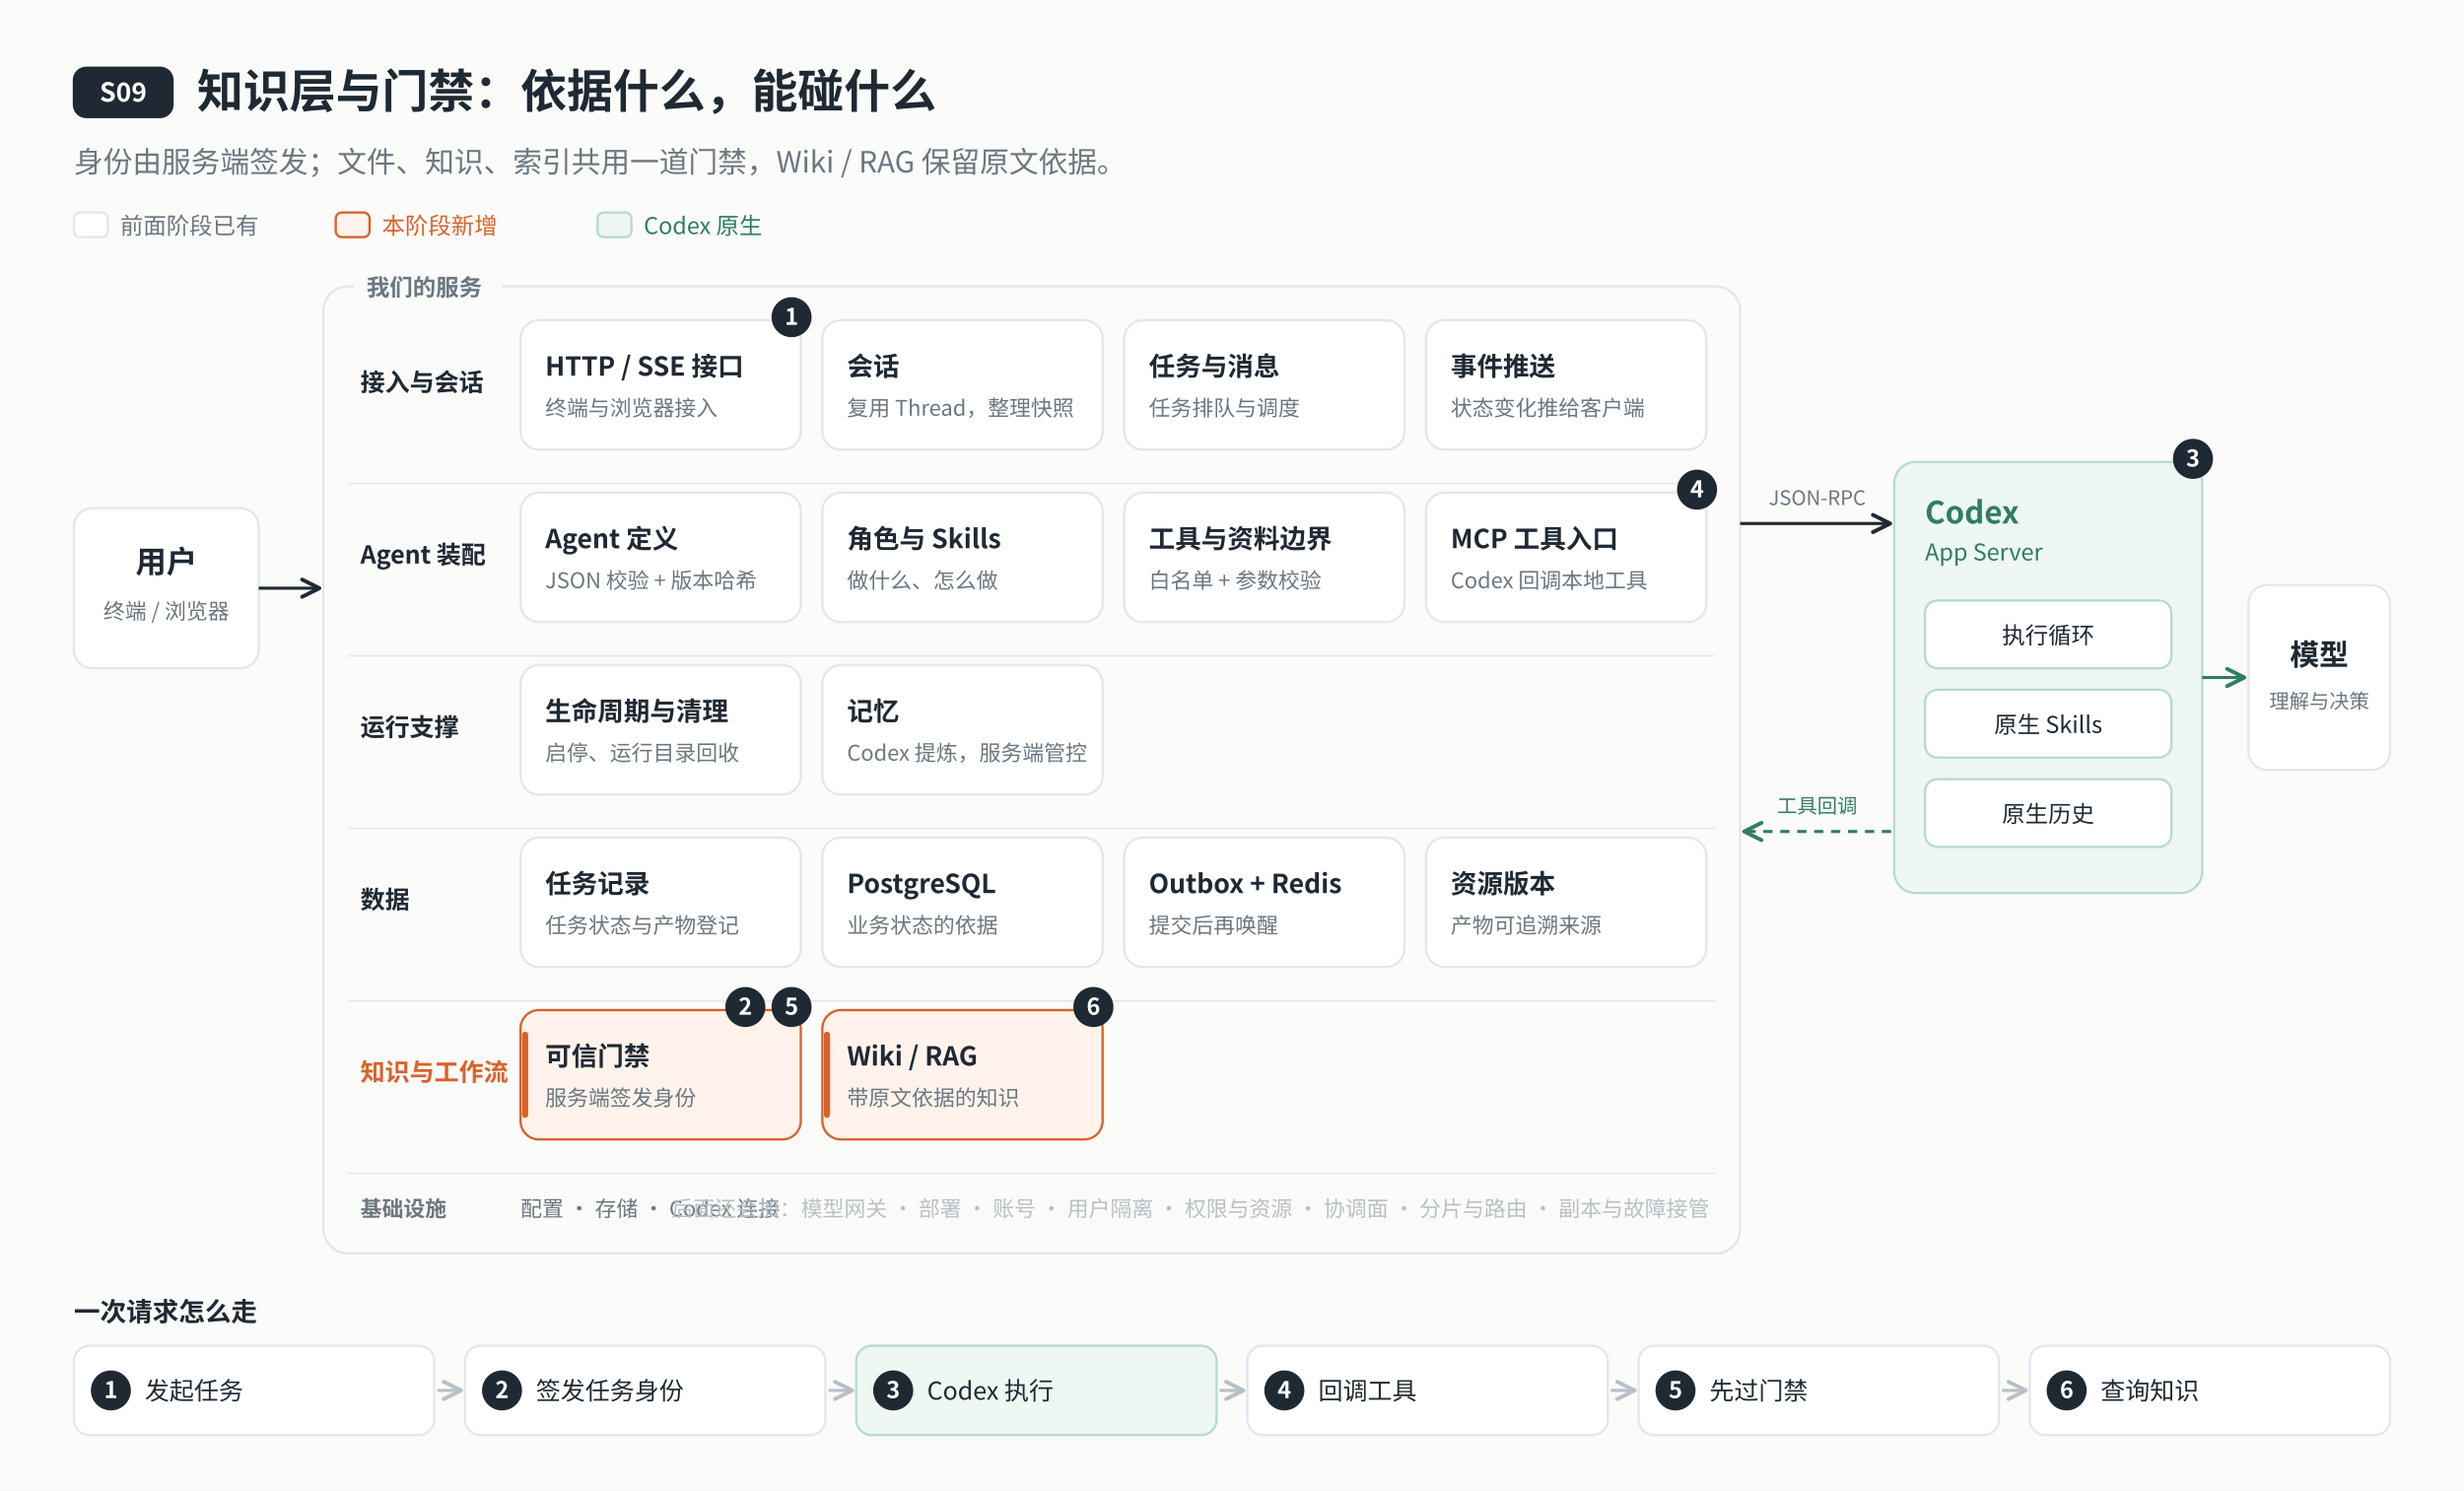
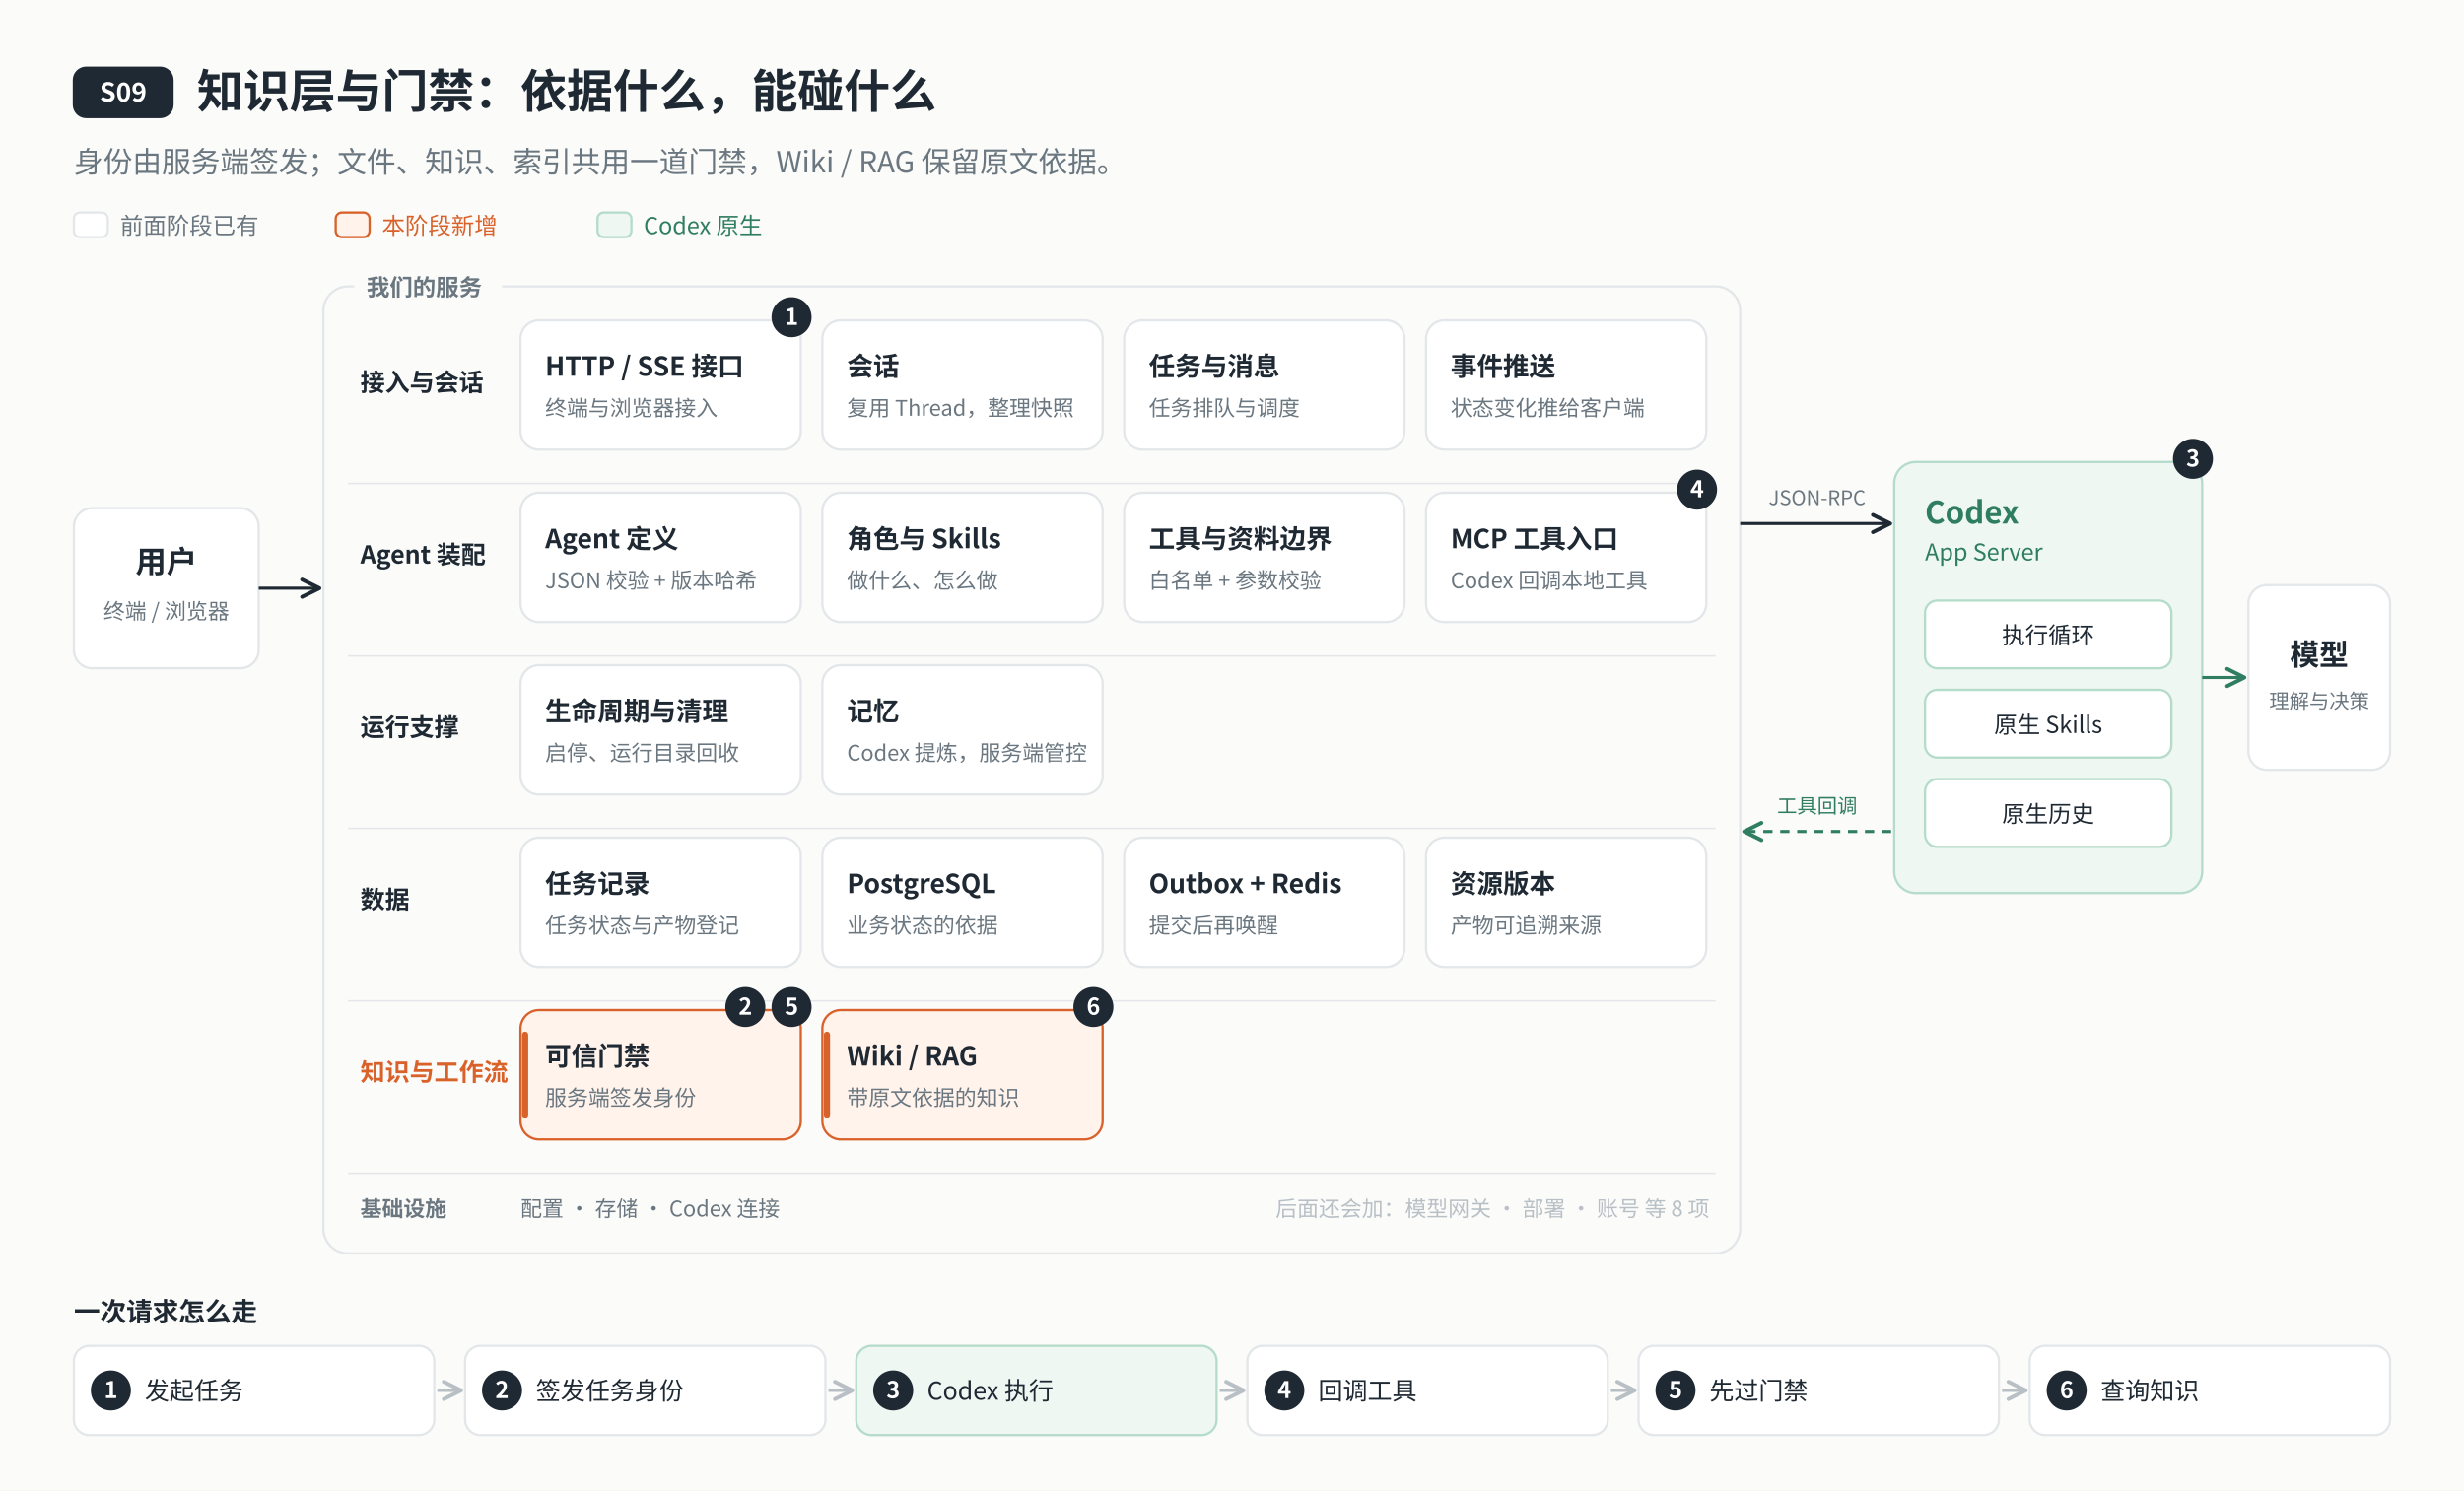
<svg xmlns="http://www.w3.org/2000/svg" width="1600" height="968" viewBox="0 0 1600 968" role="img" aria-labelledby="title desc">
  <defs>
    <marker id="mB8C0C6" viewBox="0 0 10 10" refX="8" refY="5" markerWidth="7" markerHeight="7" orient="auto-start-reverse">
      <path d="M1 1 L9 5 L1 9" fill="none" stroke="#B8C0C6" stroke-width="1.8" stroke-linecap="round" stroke-linejoin="round" />
    </marker>
    <marker id="m1F2933" viewBox="0 0 10 10" refX="8" refY="5" markerWidth="7" markerHeight="7" orient="auto-start-reverse">
      <path d="M1 1 L9 5 L1 9" fill="none" stroke="#1F2933" stroke-width="1.8" stroke-linecap="round" stroke-linejoin="round" />
    </marker>
    <marker id="m2F7D62" viewBox="0 0 10 10" refX="8" refY="5" markerWidth="7" markerHeight="7" orient="auto-start-reverse">
      <path d="M1 1 L9 5 L1 9" fill="none" stroke="#2F7D62" stroke-width="1.8" stroke-linecap="round" stroke-linejoin="round" />
    </marker>
  </defs>
  <g font-family="PingFang SC, Microsoft YaHei, Noto Sans CJK SC, sans-serif">
    <rect x="0" y="0" width="1600" height="968" fill="#FBFBF9" />
    <rect x="48" y="44" width="64" height="32" rx="8" fill="#1F2933" stroke="#1F2933" stroke-width="1.5" />
    <text x="80" y="66" font-size="17" fill="#fff" font-weight="700" text-anchor="middle">S09</text>
    <text x="128" y="70" font-size="30" fill="#1F2933" font-weight="700" text-anchor="start">知识层与门禁：依据什么，能碰什么</text>
    <text x="48" y="112" font-size="19" fill="#6B7780" font-weight="400" text-anchor="start">身份由服务端签发；文件、知识、索引共用一道门禁，Wiki / RAG 保留原文依据。</text>
    <rect x="48" y="138" width="22" height="16" rx="4" fill="#FFFFFF" stroke="#E3E7EA" stroke-width="1.5" />
    <text x="78" y="152" font-size="15" fill="#6B7780" font-weight="400" text-anchor="start">前面阶段已有</text>
    <rect x="218" y="138" width="22" height="16" rx="4" fill="#FFF3EC" stroke="#D9622B" stroke-width="1.5" />
    <text x="248" y="152" font-size="15" fill="#D9622B" font-weight="400" text-anchor="start">本阶段新增</text>
    <rect x="388" y="138" width="22" height="16" rx="4" fill="#EEF7F2" stroke="#B5DCCB" stroke-width="1.5" />
    <text x="418" y="152" font-size="15" fill="#2F7D62" font-weight="400" text-anchor="start">Codex 原生</text>
    <rect x="48" y="330" width="120" height="104" rx="12" fill="#FFFFFF" stroke="#E3E7EA" stroke-width="1.5" />
    <text x="108" y="372" font-size="20" fill="#1F2933" font-weight="600" text-anchor="middle">用户</text>
    <text x="108" y="402" font-size="14" fill="#6B7780" font-weight="400" text-anchor="middle">终端 / 浏览器</text>
    <rect x="210" y="186" width="920" height="628" rx="16" fill="none" stroke="#E3E7EA" stroke-width="1.5" />
    <rect x="230" y="175" width="96" height="22" fill="#FBFBF9" />
    <text x="238" y="192" font-size="15" fill="#6B7780" font-weight="600" text-anchor="start">我们的服务</text>
    <text x="234" y="254" font-size="16" fill="#1F2933" font-weight="600" text-anchor="start">接入与会话</text>
    <rect x="338" y="208" width="182" height="84" rx="12" fill="#FFFFFF" stroke="#E3E7EA" stroke-width="1.5" />
    <text x="354" y="244" font-size="17" fill="#1F2933" font-weight="600" text-anchor="start">HTTP / SSE 接口</text>
    <text x="354" y="270" font-size="14" fill="#6B7780" font-weight="400" text-anchor="start">终端与浏览器接入</text>
    <rect x="534" y="208" width="182" height="84" rx="12" fill="#FFFFFF" stroke="#E3E7EA" stroke-width="1.5" />
    <text x="550" y="244" font-size="17" fill="#1F2933" font-weight="600" text-anchor="start">会话</text>
    <text x="550" y="270" font-size="14" fill="#6B7780" font-weight="400" text-anchor="start">复用 Thread，整理快照</text>
    <rect x="730" y="208" width="182" height="84" rx="12" fill="#FFFFFF" stroke="#E3E7EA" stroke-width="1.5" />
    <text x="746" y="244" font-size="17" fill="#1F2933" font-weight="600" text-anchor="start">任务与消息</text>
    <text x="746" y="270" font-size="14" fill="#6B7780" font-weight="400" text-anchor="start">任务排队与调度</text>
    <rect x="926" y="208" width="182" height="84" rx="12" fill="#FFFFFF" stroke="#E3E7EA" stroke-width="1.5" />
    <text x="942" y="244" font-size="17" fill="#1F2933" font-weight="600" text-anchor="start">事件推送</text>
    <text x="942" y="270" font-size="14" fill="#6B7780" font-weight="400" text-anchor="start">状态变化推给客户端</text>
    <text x="234" y="366" font-size="16" fill="#1F2933" font-weight="600" text-anchor="start">Agent 装配</text>
    <line x1="226" y1="314" x2="1114" y2="314" stroke="#E3E7EA" stroke-width="1" />
    <rect x="338" y="320" width="182" height="84" rx="12" fill="#FFFFFF" stroke="#E3E7EA" stroke-width="1.5" />
    <text x="354" y="356" font-size="17" fill="#1F2933" font-weight="600" text-anchor="start">Agent 定义</text>
    <text x="354" y="382" font-size="14" fill="#6B7780" font-weight="400" text-anchor="start">JSON 校验 + 版本哈希</text>
    <rect x="534" y="320" width="182" height="84" rx="12" fill="#FFFFFF" stroke="#E3E7EA" stroke-width="1.5" />
    <text x="550" y="356" font-size="17" fill="#1F2933" font-weight="600" text-anchor="start">角色与 Skills</text>
    <text x="550" y="382" font-size="14" fill="#6B7780" font-weight="400" text-anchor="start">做什么、怎么做</text>
    <rect x="730" y="320" width="182" height="84" rx="12" fill="#FFFFFF" stroke="#E3E7EA" stroke-width="1.5" />
    <text x="746" y="356" font-size="17" fill="#1F2933" font-weight="600" text-anchor="start">工具与资料边界</text>
    <text x="746" y="382" font-size="14" fill="#6B7780" font-weight="400" text-anchor="start">白名单 + 参数校验</text>
    <rect x="926" y="320" width="182" height="84" rx="12" fill="#FFFFFF" stroke="#E3E7EA" stroke-width="1.5" />
    <text x="942" y="356" font-size="17" fill="#1F2933" font-weight="600" text-anchor="start">MCP 工具入口</text>
    <text x="942" y="382" font-size="14" fill="#6B7780" font-weight="400" text-anchor="start">Codex 回调本地工具</text>
    <text x="234" y="478" font-size="16" fill="#1F2933" font-weight="600" text-anchor="start">运行支撑</text>
    <line x1="226" y1="426" x2="1114" y2="426" stroke="#E3E7EA" stroke-width="1" />
    <rect x="338" y="432" width="182" height="84" rx="12" fill="#FFFFFF" stroke="#E3E7EA" stroke-width="1.5" />
    <text x="354" y="468" font-size="17" fill="#1F2933" font-weight="600" text-anchor="start">生命周期与清理</text>
    <text x="354" y="494" font-size="14" fill="#6B7780" font-weight="400" text-anchor="start">启停、运行目录回收</text>
    <rect x="534" y="432" width="182" height="84" rx="12" fill="#FFFFFF" stroke="#E3E7EA" stroke-width="1.5" />
    <text x="550" y="468" font-size="17" fill="#1F2933" font-weight="600" text-anchor="start">记忆</text>
    <text x="550" y="494" font-size="14" fill="#6B7780" font-weight="400" text-anchor="start">Codex 提炼，服务端管控</text>
    <text x="234" y="590" font-size="16" fill="#1F2933" font-weight="600" text-anchor="start">数据</text>
    <line x1="226" y1="538" x2="1114" y2="538" stroke="#E3E7EA" stroke-width="1" />
    <rect x="338" y="544" width="182" height="84" rx="12" fill="#FFFFFF" stroke="#E3E7EA" stroke-width="1.5" />
    <text x="354" y="580" font-size="17" fill="#1F2933" font-weight="600" text-anchor="start">任务记录</text>
    <text x="354" y="606" font-size="14" fill="#6B7780" font-weight="400" text-anchor="start">任务状态与产物登记</text>
    <rect x="534" y="544" width="182" height="84" rx="12" fill="#FFFFFF" stroke="#E3E7EA" stroke-width="1.5" />
    <text x="550" y="580" font-size="17" fill="#1F2933" font-weight="600" text-anchor="start">PostgreSQL</text>
    <text x="550" y="606" font-size="14" fill="#6B7780" font-weight="400" text-anchor="start">业务状态的依据</text>
    <rect x="730" y="544" width="182" height="84" rx="12" fill="#FFFFFF" stroke="#E3E7EA" stroke-width="1.5" />
    <text x="746" y="580" font-size="17" fill="#1F2933" font-weight="600" text-anchor="start">Outbox + Redis</text>
    <text x="746" y="606" font-size="14" fill="#6B7780" font-weight="400" text-anchor="start">提交后再唤醒</text>
    <rect x="926" y="544" width="182" height="84" rx="12" fill="#FFFFFF" stroke="#E3E7EA" stroke-width="1.5" />
    <text x="942" y="580" font-size="17" fill="#1F2933" font-weight="600" text-anchor="start">资源版本</text>
    <text x="942" y="606" font-size="14" fill="#6B7780" font-weight="400" text-anchor="start">产物可追溯来源</text>
    <text x="234" y="702" font-size="16" fill="#D9622B" font-weight="600" text-anchor="start">知识与工作流</text>
    <line x1="226" y1="650" x2="1114" y2="650" stroke="#E3E7EA" stroke-width="1" />
    <rect x="338" y="656" width="182" height="84" rx="12" fill="#FFF3EC" stroke="#D9622B" stroke-width="1.5" />
    <rect x="339" y="670" width="4" height="56" rx="2" fill="#D9622B" />
    <text x="354" y="692" font-size="17" fill="#1F2933" font-weight="600" text-anchor="start">可信门禁</text>
    <text x="354" y="718" font-size="14" fill="#6B7780" font-weight="400" text-anchor="start">服务端签发身份</text>
    <rect x="534" y="656" width="182" height="84" rx="12" fill="#FFF3EC" stroke="#D9622B" stroke-width="1.5" />
    <rect x="535" y="670" width="4" height="56" rx="2" fill="#D9622B" />
    <text x="550" y="692" font-size="17" fill="#1F2933" font-weight="600" text-anchor="start">Wiki / RAG</text>
    <text x="550" y="718" font-size="14" fill="#6B7780" font-weight="400" text-anchor="start">带原文依据的知识</text>
    <line x1="226" y1="762" x2="1114" y2="762" stroke="#E3E7EA" stroke-width="1" />
    <text x="234" y="790" font-size="14" fill="#6B7780" font-weight="600" text-anchor="start">基础设施</text>
    <text x="338" y="790" font-size="14" fill="#6B7780" font-weight="400" text-anchor="start">配置 · 存储 · Codex 连接</text>
-     <text x="1110" y="790" font-size="14" fill="#B8C0C6" font-weight="400" text-anchor="end">后面还会加：模型网关 · 部署 · 账号 · 用户隔离 · 权限与资源 · 协调面 · 分片与路由 · 副本与故障接管</text>
+     <text x="1110" y="790" font-size="14" fill="#B8C0C6" font-weight="400" text-anchor="end">后面还会加：模型网关 · 部署 · 账号 等 8 项</text>
    <rect x="1230" y="300" width="200" height="280" rx="14" fill="#EEF7F2" stroke="#B5DCCB" stroke-width="1.5" />
    <text x="1250" y="340" font-size="20" fill="#2F7D62" font-weight="700" text-anchor="start">Codex</text>
    <text x="1250" y="364" font-size="15" fill="#2F7D62" font-weight="400" text-anchor="start">App Server</text>
    <rect x="1250" y="390" width="160" height="44" rx="8" fill="#FFFFFF" stroke="#B5DCCB" stroke-width="1.5" />
    <text x="1330" y="418" font-size="15" fill="#1F2933" font-weight="500" text-anchor="middle">执行循环</text>
    <rect x="1250" y="448" width="160" height="44" rx="8" fill="#FFFFFF" stroke="#B5DCCB" stroke-width="1.5" />
    <text x="1330" y="476" font-size="15" fill="#1F2933" font-weight="500" text-anchor="middle">原生 Skills</text>
    <rect x="1250" y="506" width="160" height="44" rx="8" fill="#FFFFFF" stroke="#B5DCCB" stroke-width="1.5" />
    <text x="1330" y="534" font-size="15" fill="#1F2933" font-weight="500" text-anchor="middle">原生历史</text>
    <rect x="1460" y="380" width="92" height="120" rx="12" fill="#FFFFFF" stroke="#E3E7EA" stroke-width="1.5" />
    <text x="1506" y="432" font-size="19" fill="#1F2933" font-weight="600" text-anchor="middle">模型</text>
    <text x="1506" y="460" font-size="13" fill="#6B7780" font-weight="400" text-anchor="middle">理解与决策</text>
    <path d="M168,382 L206,382" fill="none" stroke="#1F2933" stroke-width="2" marker-end="url(#m1F2933)" />
    <path d="M1130,340 L1226,340" fill="none" stroke="#1F2933" stroke-width="2" marker-end="url(#m1F2933)" />
    <text x="1180" y="328" font-size="13" fill="#6B7780" font-weight="500" text-anchor="middle">JSON-RPC</text>
    <path d="M1228,540 L1134,540" fill="none" stroke="#2F7D62" stroke-width="2" stroke-dasharray="6 5" marker-end="url(#m2F7D62)" />
    <text x="1180" y="528" font-size="13" fill="#2F7D62" font-weight="500" text-anchor="middle">工具回调</text>
    <path d="M1430,440 L1456,440" fill="none" stroke="#2F7D62" stroke-width="2" marker-end="url(#m2F7D62)" />
    <circle cx="514" cy="206" r="13" fill="#1F2933" />
    <text x="514" y="211" font-size="15" fill="#fff" font-weight="700" text-anchor="middle">1</text>
    <circle cx="484" cy="654" r="13" fill="#1F2933" />
    <text x="484" y="659" font-size="15" fill="#fff" font-weight="700" text-anchor="middle">2</text>
    <circle cx="514" cy="654" r="13" fill="#1F2933" />
    <text x="514" y="659" font-size="15" fill="#fff" font-weight="700" text-anchor="middle">5</text>
    <circle cx="1424" cy="298" r="13" fill="#1F2933" />
    <text x="1424" y="303" font-size="15" fill="#fff" font-weight="700" text-anchor="middle">3</text>
    <circle cx="1102" cy="318" r="13" fill="#1F2933" />
    <text x="1102" y="323" font-size="15" fill="#fff" font-weight="700" text-anchor="middle">4</text>
    <circle cx="710" cy="654" r="13" fill="#1F2933" />
    <text x="710" y="659" font-size="15" fill="#fff" font-weight="700" text-anchor="middle">6</text>
    <text x="48" y="858" font-size="17" fill="#1F2933" font-weight="700" text-anchor="start">一次请求怎么走</text>
    <rect x="48" y="874" width="234" height="58" rx="10" fill="#FFFFFF" stroke="#E3E7EA" stroke-width="1.5" />
    <circle cx="72" cy="903" r="13" fill="#1F2933" />
    <text x="72" y="908" font-size="15" fill="#fff" font-weight="700" text-anchor="middle">1</text>
    <text x="94" y="909" font-size="16" fill="#1F2933" font-weight="500" text-anchor="start">发起任务</text>
    <path d="M284,903 L298,903" fill="none" stroke="#B8C0C6" stroke-width="2" marker-end="url(#mB8C0C6)" />
    <rect x="302" y="874" width="234" height="58" rx="10" fill="#FFFFFF" stroke="#E3E7EA" stroke-width="1.5" />
    <circle cx="326" cy="903" r="13" fill="#1F2933" />
    <text x="326" y="908" font-size="15" fill="#fff" font-weight="700" text-anchor="middle">2</text>
    <text x="348" y="909" font-size="16" fill="#1F2933" font-weight="500" text-anchor="start">签发任务身份</text>
    <path d="M538,903 L552,903" fill="none" stroke="#B8C0C6" stroke-width="2" marker-end="url(#mB8C0C6)" />
    <rect x="556" y="874" width="234" height="58" rx="10" fill="#EEF7F2" stroke="#B5DCCB" stroke-width="1.5" />
    <circle cx="580" cy="903" r="13" fill="#1F2933" />
    <text x="580" y="908" font-size="15" fill="#fff" font-weight="700" text-anchor="middle">3</text>
    <text x="602" y="909" font-size="16" fill="#1F2933" font-weight="500" text-anchor="start">Codex 执行</text>
    <path d="M792,903 L806,903" fill="none" stroke="#B8C0C6" stroke-width="2" marker-end="url(#mB8C0C6)" />
    <rect x="810" y="874" width="234" height="58" rx="10" fill="#FFFFFF" stroke="#E3E7EA" stroke-width="1.5" />
    <circle cx="834" cy="903" r="13" fill="#1F2933" />
    <text x="834" y="908" font-size="15" fill="#fff" font-weight="700" text-anchor="middle">4</text>
    <text x="856" y="909" font-size="16" fill="#1F2933" font-weight="500" text-anchor="start">回调工具</text>
    <path d="M1046,903 L1060,903" fill="none" stroke="#B8C0C6" stroke-width="2" marker-end="url(#mB8C0C6)" />
    <rect x="1064" y="874" width="234" height="58" rx="10" fill="#FFFFFF" stroke="#E3E7EA" stroke-width="1.5" />
    <circle cx="1088" cy="903" r="13" fill="#1F2933" />
    <text x="1088" y="908" font-size="15" fill="#fff" font-weight="700" text-anchor="middle">5</text>
    <text x="1110" y="909" font-size="16" fill="#1F2933" font-weight="500" text-anchor="start">先过门禁</text>
    <path d="M1300,903 L1314,903" fill="none" stroke="#B8C0C6" stroke-width="2" marker-end="url(#mB8C0C6)" />
    <rect x="1318" y="874" width="234" height="58" rx="10" fill="#FFFFFF" stroke="#E3E7EA" stroke-width="1.5" />
    <circle cx="1342" cy="903" r="13" fill="#1F2933" />
    <text x="1342" y="908" font-size="15" fill="#fff" font-weight="700" text-anchor="middle">6</text>
    <text x="1364" y="909" font-size="16" fill="#1F2933" font-weight="500" text-anchor="start">查询知识</text>
  </g>
</svg>
